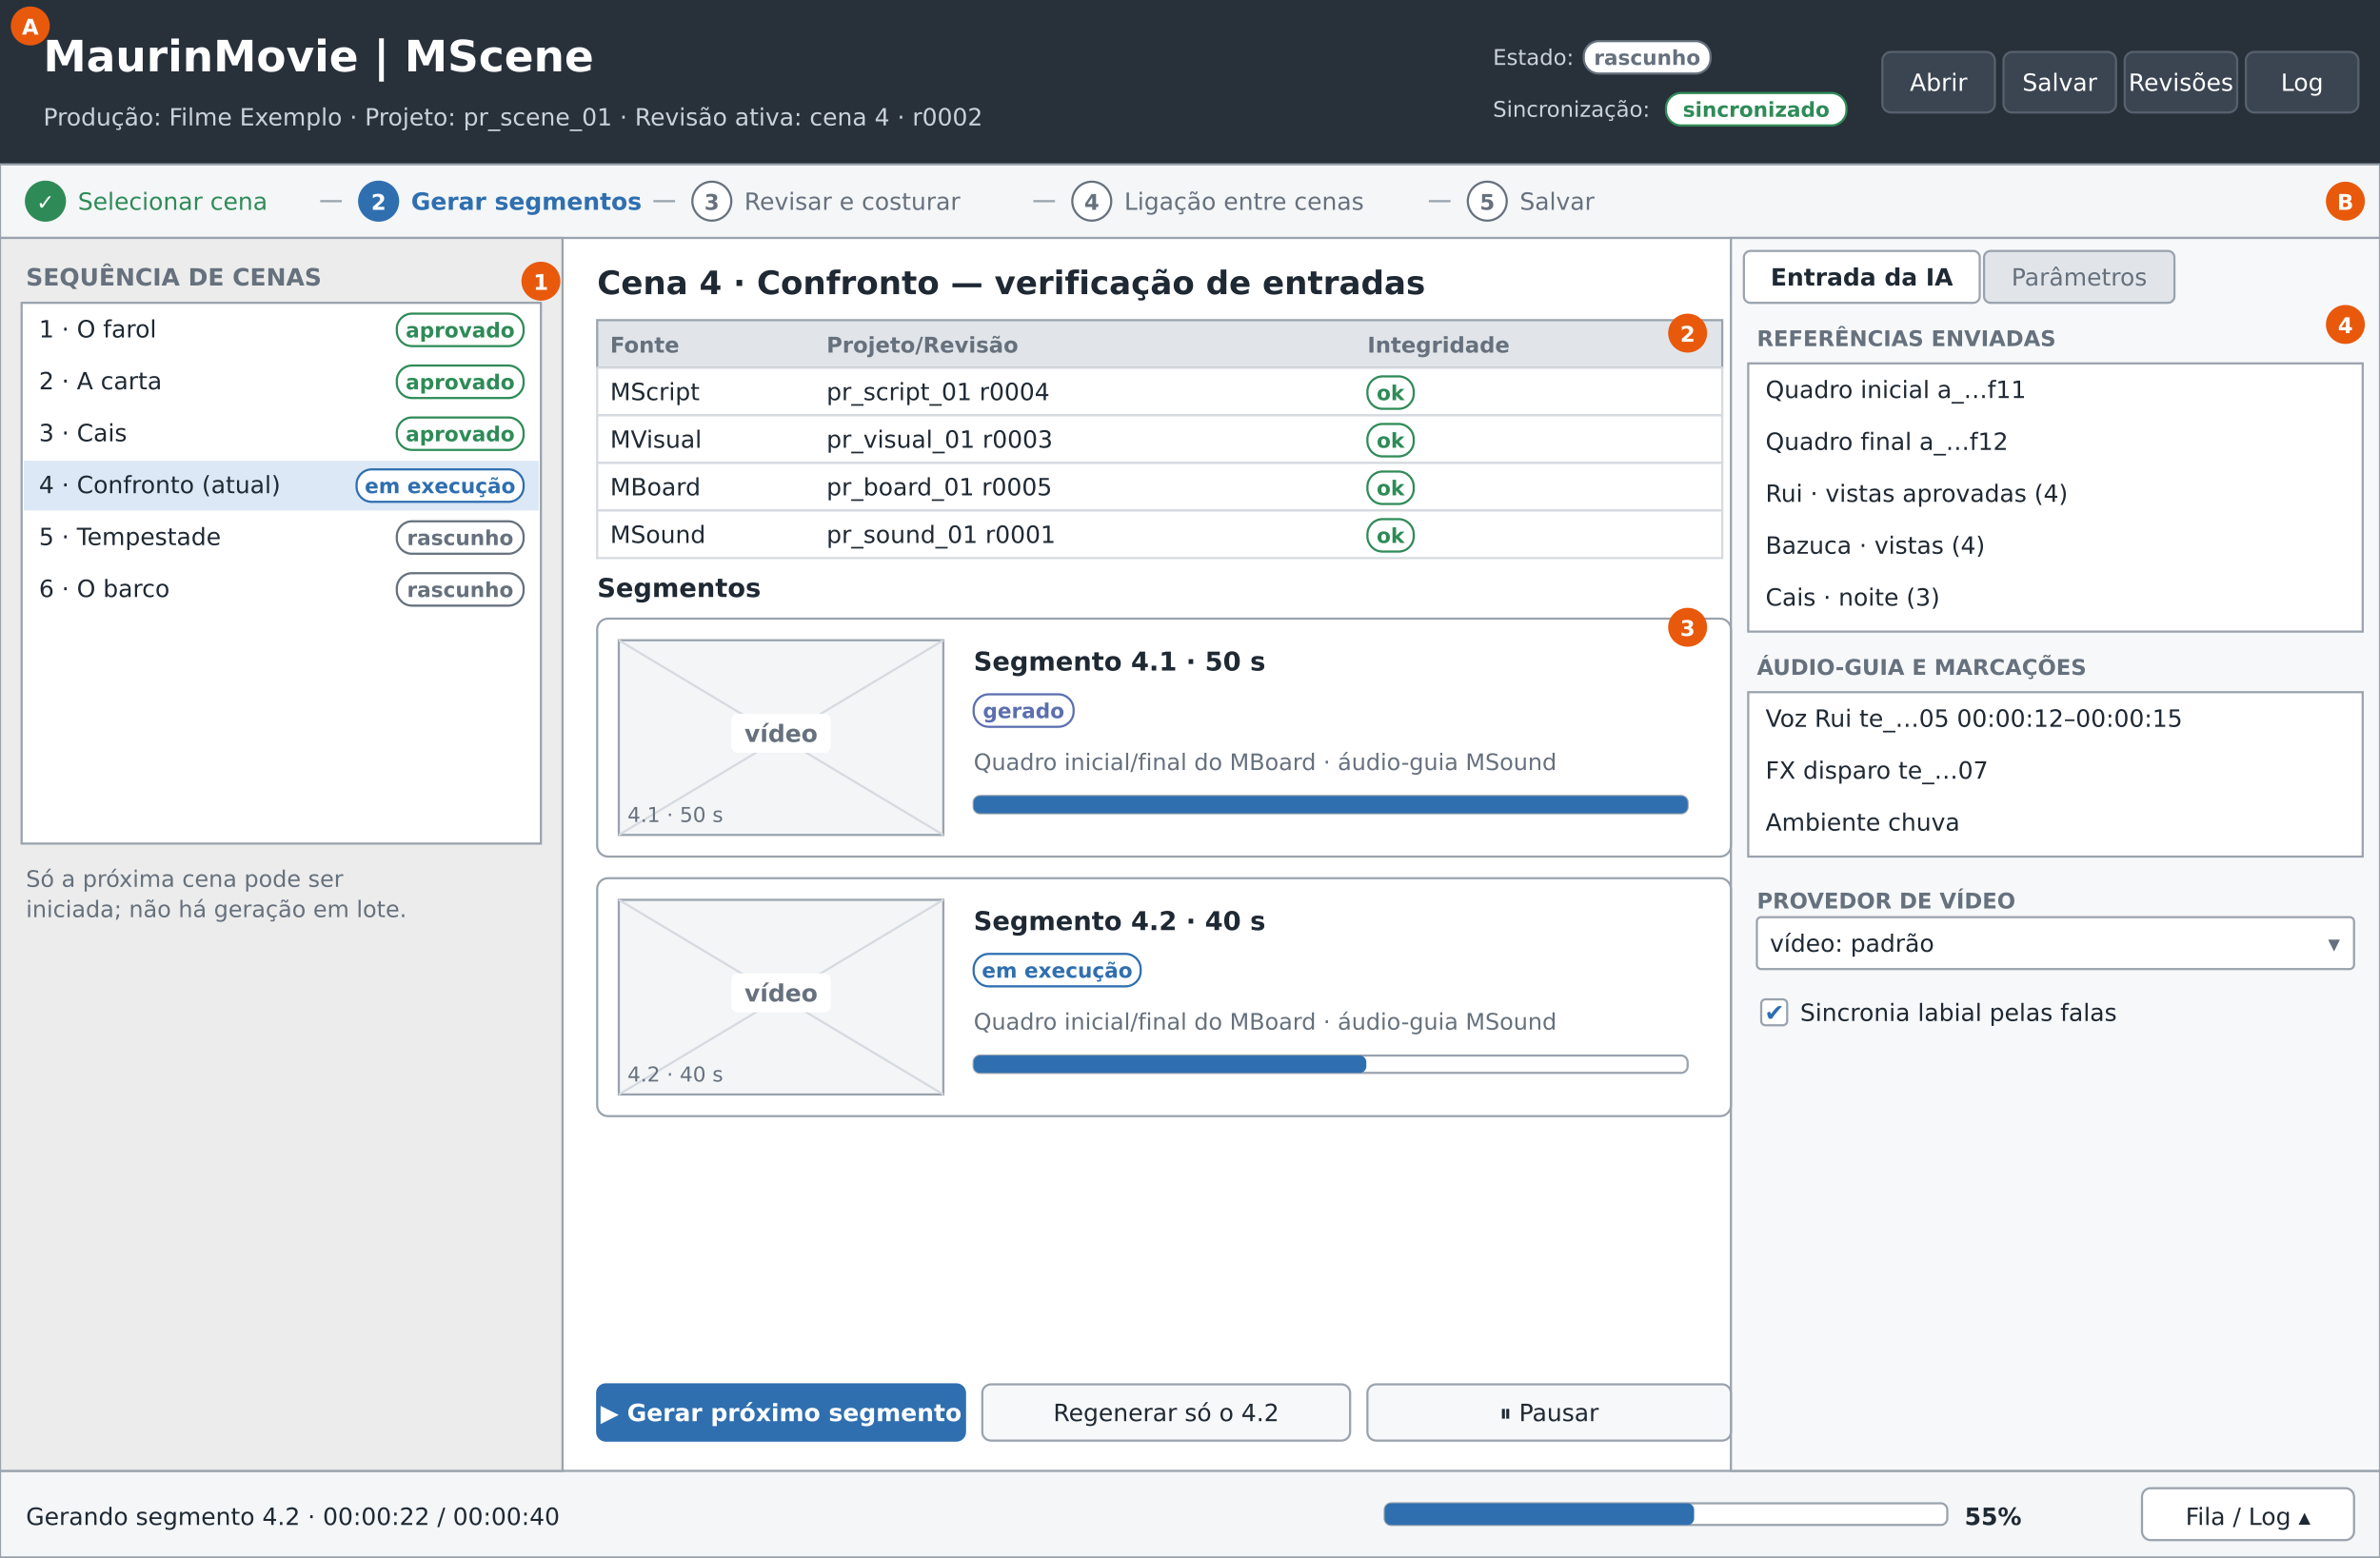
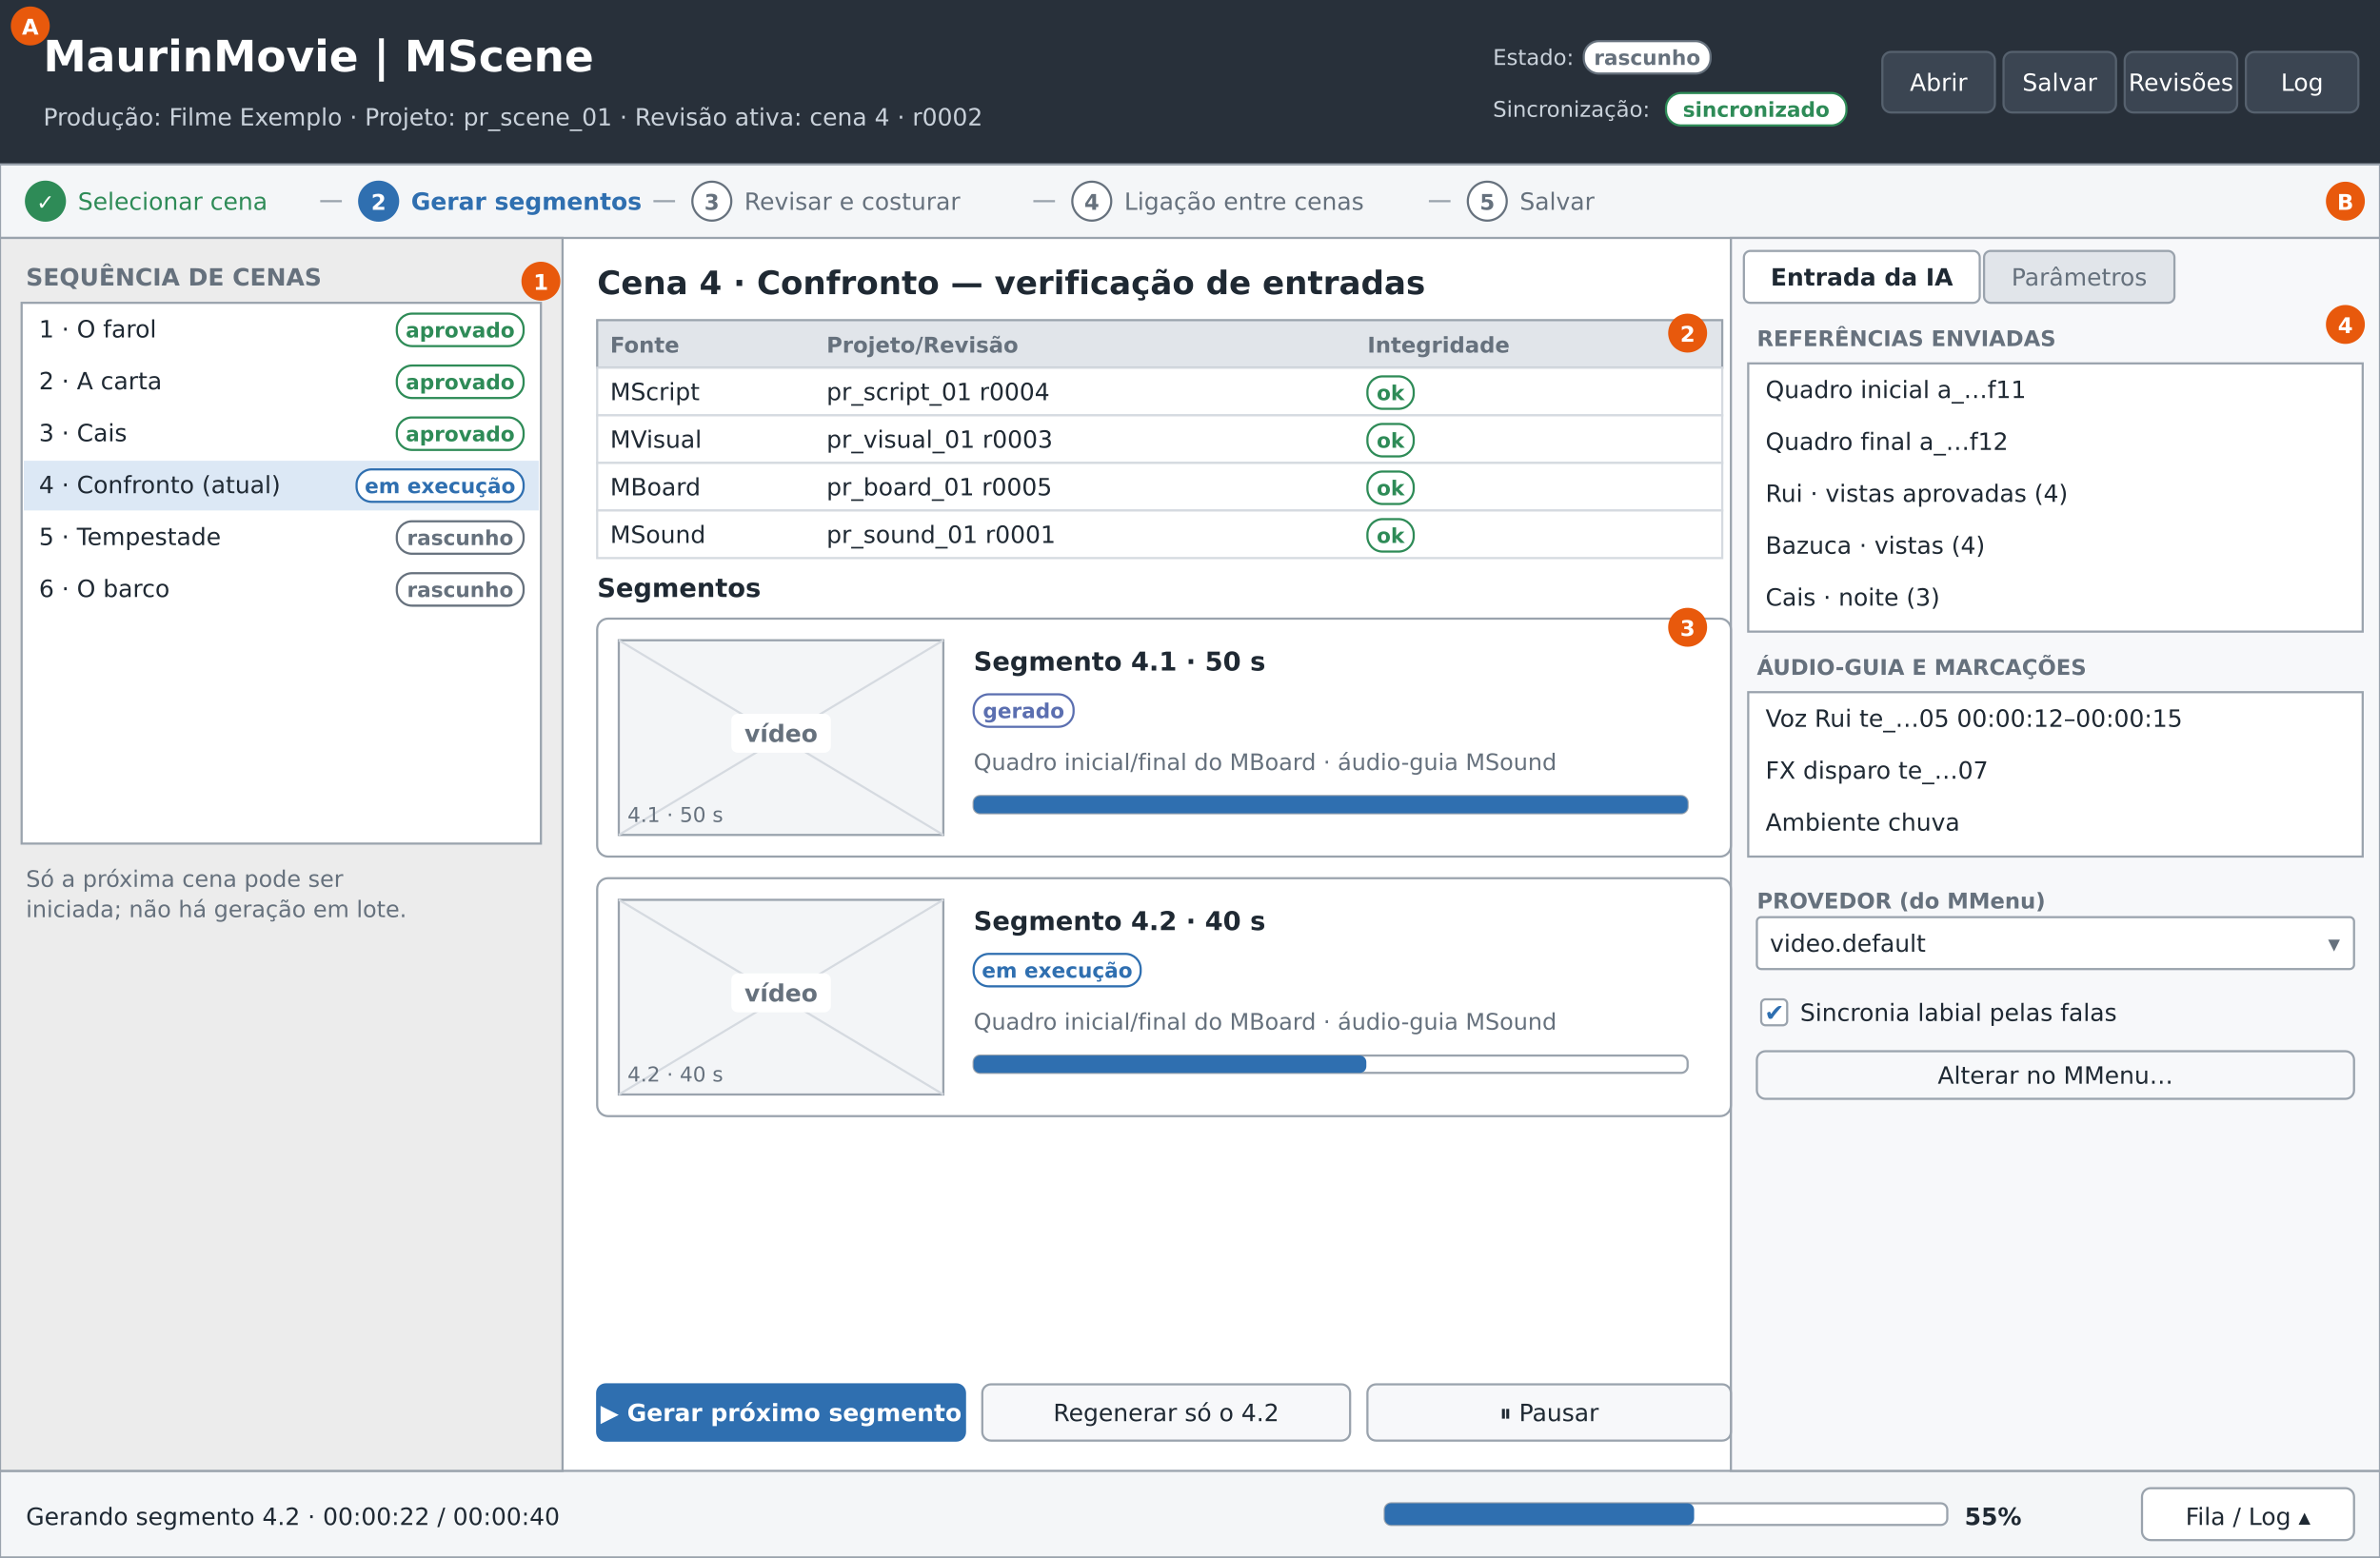
<svg xmlns="http://www.w3.org/2000/svg" width="1100" height="720" viewBox="0 0 1100 720" font-family="DejaVu Sans, Arial, sans-serif">
  <rect width="100%" height="100%" fill="#FFFFFF" />
  <rect x="0" y="0" width="1100" height="76" rx="0" fill="#28303A" stroke="none" stroke-width="1" />
  <text x="20" y="33" font-size="20" font-weight="bold" fill="#FFFFFF" text-anchor="start">MaurinMovie  |  MScene</text>
  <text x="20" y="58" font-size="11" font-weight="normal" fill="#C9D1DA" text-anchor="start">Produção: Filme Exemplo   ·   Projeto: pr_scene_01   ·   Revisão ativa: cena 4 · r0002</text>
  <text x="690" y="30" font-size="10" font-weight="normal" fill="#C9D1DA" text-anchor="start">Estado:</text>
  <rect x="732" y="19" width="58.6" height="15" rx="7" fill="#FFFFFF" stroke="#66717D" stroke-width="1" />
  <text x="761.3" y="30" font-size="9.5" font-weight="bold" fill="#66717D" text-anchor="middle">rascunho</text>
  <text x="690" y="54" font-size="10" font-weight="normal" fill="#C9D1DA" text-anchor="start">Sincronização:</text>
  <rect x="770" y="43" width="83.4" height="15" rx="7" fill="#FFFFFF" stroke="#2E8B57" stroke-width="1" />
  <text x="811.7" y="54" font-size="9.5" font-weight="bold" fill="#2E8B57" text-anchor="middle">sincronizado</text>
  <rect x="870" y="24" width="52" height="28" rx="4" fill="#3B4552" stroke="#56616E" stroke-width="1" />
  <text x="896" y="42" font-size="11" font-weight="normal" fill="#FFFFFF" text-anchor="middle">Abrir</text>
  <rect x="926" y="24" width="52" height="28" rx="4" fill="#3B4552" stroke="#56616E" stroke-width="1" />
  <text x="952" y="42" font-size="11" font-weight="normal" fill="#FFFFFF" text-anchor="middle">Salvar</text>
  <rect x="982" y="24" width="52" height="28" rx="4" fill="#3B4552" stroke="#56616E" stroke-width="1" />
  <text x="1008" y="42" font-size="11" font-weight="normal" fill="#FFFFFF" text-anchor="middle">Revisões</text>
  <rect x="1038" y="24" width="52" height="28" rx="4" fill="#3B4552" stroke="#56616E" stroke-width="1" />
  <text x="1064" y="42" font-size="11" font-weight="normal" fill="#FFFFFF" text-anchor="middle">Log</text>
  <circle cx="14" cy="12" r="9" fill="#E8590C" />
  <text x="14" y="16" font-size="10" font-weight="bold" fill="#FFFFFF" text-anchor="middle">A</text>
  <rect x="0" y="76" width="1100" height="34" rx="0" fill="#F4F6F8" stroke="#9AA3AD" stroke-width="1" />
  <circle cx="21" cy="93" r="9" fill="#2E8B57" stroke="#2E8B57" />
  <text x="21" y="97" font-size="10" font-weight="bold" fill="#FFFFFF" text-anchor="middle">✓</text>
  <text x="36" y="97" font-size="11" font-weight="normal" fill="#2E8B57" text-anchor="start">Selecionar cena</text>
  <line x1="148.0" y1="93" x2="158.0" y2="93" stroke="#9AA3AD" stroke-width="1" />
  <circle cx="175.0" cy="93" r="9" fill="#2F6FB0" stroke="#2F6FB0" />
  <text x="175.0" y="97" font-size="10" font-weight="bold" fill="#FFFFFF" text-anchor="middle">2</text>
  <text x="190.0" y="97" font-size="11" font-weight="bold" fill="#2F6FB0" text-anchor="start">Gerar segmentos</text>
  <line x1="302.0" y1="93" x2="312.0" y2="93" stroke="#9AA3AD" stroke-width="1" />
  <circle cx="329.0" cy="93" r="9" fill="#FFFFFF" stroke="#66717D" />
  <text x="329.0" y="97" font-size="10" font-weight="bold" fill="#66717D" text-anchor="middle">3</text>
  <text x="344.0" y="97" font-size="11" font-weight="normal" fill="#66717D" text-anchor="start">Revisar e costurar</text>
  <line x1="477.6" y1="93" x2="487.6" y2="93" stroke="#9AA3AD" stroke-width="1" />
  <circle cx="504.6" cy="93" r="9" fill="#FFFFFF" stroke="#66717D" />
  <text x="504.6" y="97" font-size="10" font-weight="bold" fill="#66717D" text-anchor="middle">4</text>
  <text x="519.6" y="97" font-size="11" font-weight="normal" fill="#66717D" text-anchor="start">Ligação entre cenas</text>
  <line x1="660.4" y1="93" x2="670.4" y2="93" stroke="#9AA3AD" stroke-width="1" />
  <circle cx="687.4" cy="93" r="9" fill="#FFFFFF" stroke="#66717D" />
  <text x="687.4" y="97" font-size="10" font-weight="bold" fill="#66717D" text-anchor="middle">5</text>
  <text x="702.4" y="97" font-size="11" font-weight="normal" fill="#66717D" text-anchor="start">Salvar</text>
  <circle cx="1084" cy="93" r="9" fill="#E8590C" />
  <text x="1084" y="97" font-size="10" font-weight="bold" fill="#FFFFFF" text-anchor="middle">B</text>
  <rect x="0" y="680" width="1100" height="40" rx="0" fill="#F4F6F8" stroke="#9AA3AD" stroke-width="1" />
  <text x="12" y="705" font-size="11" font-weight="normal" fill="#1F2933" text-anchor="start">Gerando segmento 4.2 · 00:00:22 / 00:00:40</text>
  <rect x="640" y="695" width="260" height="10" rx="3" fill="#FFFFFF" stroke="#9AA3AD" stroke-width="1" />
  <rect x="640" y="695" width="143.0" height="10" rx="3" fill="#2F6FB0" stroke="none" stroke-width="1" />
  <text x="908" y="705" font-size="11" font-weight="bold" fill="#1F2933" text-anchor="start">55%</text>
  <rect x="990" y="688" width="98" height="24" rx="4" fill="#FFFFFF" stroke="#9AA3AD" stroke-width="1" />
  <text x="1039" y="705" font-size="11" font-weight="normal" fill="#1F2933" text-anchor="middle">Fila / Log ▴</text>
  <circle cx="1084" cy="670" r="9" fill="#E8590C" />
  <text x="1084" y="674" font-size="10" font-weight="bold" fill="#FFFFFF" text-anchor="middle">C</text>
  <rect x="0" y="110" width="260" height="570" rx="0" fill="#ECECEC" stroke="#9AA3AD" stroke-width="1" />
  <rect x="800" y="110" width="300" height="570" rx="0" fill="#F7F8FA" stroke="#9AA3AD" stroke-width="1" />
  <text x="12" y="132" font-size="11" font-weight="bold" fill="#66717D" text-anchor="start">SEQUÊNCIA DE CENAS</text>
  <rect x="10" y="140" width="240" height="250" rx="0" fill="#FFFFFF" stroke="#9AA3AD" stroke-width="1" />
  <text x="18" y="156.0" font-size="11" font-weight="normal" fill="#1F2933" text-anchor="start">1 · O farol</text>
  <rect x="183.4" y="145.0" width="58.6" height="15" rx="7" fill="#FFFFFF" stroke="#2E8B57" stroke-width="1" />
  <text x="212.7" y="156.0" font-size="9.5" font-weight="bold" fill="#2E8B57" text-anchor="middle">aprovado</text>
  <text x="18" y="180.0" font-size="11" font-weight="normal" fill="#1F2933" text-anchor="start">2 · A carta</text>
  <rect x="183.4" y="169.0" width="58.6" height="15" rx="7" fill="#FFFFFF" stroke="#2E8B57" stroke-width="1" />
  <text x="212.7" y="180.0" font-size="9.5" font-weight="bold" fill="#2E8B57" text-anchor="middle">aprovado</text>
  <text x="18" y="204.0" font-size="11" font-weight="normal" fill="#1F2933" text-anchor="start">3 · Cais</text>
  <rect x="183.4" y="193.0" width="58.6" height="15" rx="7" fill="#FFFFFF" stroke="#2E8B57" stroke-width="1" />
  <text x="212.7" y="204.0" font-size="9.5" font-weight="bold" fill="#2E8B57" text-anchor="middle">aprovado</text>
  <rect x="11" y="213" width="238" height="23" rx="0" fill="#DCE8F5" stroke="none" stroke-width="1" />
  <text x="18" y="228.0" font-size="11" font-weight="normal" fill="#1F2933" text-anchor="start">4 · Confronto (atual)</text>
  <rect x="164.8" y="217.0" width="77.2" height="15" rx="7" fill="#FFFFFF" stroke="#2F6FB0" stroke-width="1" />
  <text x="203.4" y="228.0" font-size="9.5" font-weight="bold" fill="#2F6FB0" text-anchor="middle">em execução</text>
  <text x="18" y="252.0" font-size="11" font-weight="normal" fill="#1F2933" text-anchor="start">5 · Tempestade</text>
  <rect x="183.4" y="241.0" width="58.6" height="15" rx="7" fill="#FFFFFF" stroke="#66717D" stroke-width="1" />
  <text x="212.7" y="252.0" font-size="9.5" font-weight="bold" fill="#66717D" text-anchor="middle">rascunho</text>
  <text x="18" y="276.0" font-size="11" font-weight="normal" fill="#1F2933" text-anchor="start">6 · O barco</text>
  <rect x="183.4" y="265.0" width="58.6" height="15" rx="7" fill="#FFFFFF" stroke="#66717D" stroke-width="1" />
  <text x="212.7" y="276.0" font-size="9.5" font-weight="bold" fill="#66717D" text-anchor="middle">rascunho</text>
  <text x="12" y="410" font-size="10.5" font-weight="normal" fill="#66717D" text-anchor="start">Só a próxima cena pode ser</text>
  <text x="12" y="424" font-size="10.5" font-weight="normal" fill="#66717D" text-anchor="start">iniciada; não há geração em lote.</text>
  <circle cx="250" cy="130" r="9" fill="#E8590C" />
  <text x="250" y="134" font-size="10" font-weight="bold" fill="#FFFFFF" text-anchor="middle">1</text>
  <text x="276" y="136" font-size="15" font-weight="bold" fill="#1F2933" text-anchor="start">Cena 4 · Confronto — verificação de entradas</text>
  <rect x="276" y="148" width="520" height="22" rx="0" fill="#E1E5EA" stroke="#9AA3AD" stroke-width="1" />
  <text x="282" y="163" font-size="10" font-weight="bold" fill="#66717D" text-anchor="start">Fonte</text>
  <text x="382" y="163" font-size="10" font-weight="bold" fill="#66717D" text-anchor="start">Projeto/Revisão</text>
  <text x="632" y="163" font-size="10" font-weight="bold" fill="#66717D" text-anchor="start">Integridade</text>
  <rect x="276" y="170" width="520" height="22" rx="0" fill="#FFFFFF" stroke="#D5DAE0" stroke-width="1" />
  <text x="282" y="185" font-size="11" font-weight="normal" fill="#1F2933" text-anchor="start">MScript</text>
  <text x="382" y="185" font-size="11" font-weight="normal" fill="#1F2933" text-anchor="start">pr_script_01 r0004</text>
  <rect x="632" y="174" width="21.4" height="15" rx="7" fill="#FFFFFF" stroke="#2E8B57" stroke-width="1" />
  <text x="642.7" y="185" font-size="9.5" font-weight="bold" fill="#2E8B57" text-anchor="middle">ok</text>
  <rect x="276" y="192" width="520" height="22" rx="0" fill="#FFFFFF" stroke="#D5DAE0" stroke-width="1" />
  <text x="282" y="207" font-size="11" font-weight="normal" fill="#1F2933" text-anchor="start">MVisual</text>
  <text x="382" y="207" font-size="11" font-weight="normal" fill="#1F2933" text-anchor="start">pr_visual_01 r0003</text>
  <rect x="632" y="196" width="21.4" height="15" rx="7" fill="#FFFFFF" stroke="#2E8B57" stroke-width="1" />
  <text x="642.7" y="207" font-size="9.5" font-weight="bold" fill="#2E8B57" text-anchor="middle">ok</text>
  <rect x="276" y="214" width="520" height="22" rx="0" fill="#FFFFFF" stroke="#D5DAE0" stroke-width="1" />
  <text x="282" y="229" font-size="11" font-weight="normal" fill="#1F2933" text-anchor="start">MBoard</text>
  <text x="382" y="229" font-size="11" font-weight="normal" fill="#1F2933" text-anchor="start">pr_board_01 r0005</text>
  <rect x="632" y="218" width="21.4" height="15" rx="7" fill="#FFFFFF" stroke="#2E8B57" stroke-width="1" />
  <text x="642.7" y="229" font-size="9.5" font-weight="bold" fill="#2E8B57" text-anchor="middle">ok</text>
  <rect x="276" y="236" width="520" height="22" rx="0" fill="#FFFFFF" stroke="#D5DAE0" stroke-width="1" />
  <text x="282" y="251" font-size="11" font-weight="normal" fill="#1F2933" text-anchor="start">MSound</text>
  <text x="382" y="251" font-size="11" font-weight="normal" fill="#1F2933" text-anchor="start">pr_sound_01 r0001</text>
  <rect x="632" y="240" width="21.4" height="15" rx="7" fill="#FFFFFF" stroke="#2E8B57" stroke-width="1" />
  <text x="642.7" y="251" font-size="9.5" font-weight="bold" fill="#2E8B57" text-anchor="middle">ok</text>
  <circle cx="780" cy="154" r="9" fill="#E8590C" />
  <text x="780" y="158" font-size="10" font-weight="bold" fill="#FFFFFF" text-anchor="middle">2</text>
  <text x="276" y="276" font-size="12" font-weight="bold" fill="#1F2933" text-anchor="start">Segmentos</text>
  <rect x="276" y="286" width="524" height="110" rx="5" fill="#FFFFFF" stroke="#9AA3AD" stroke-width="1" />
  <rect x="286" y="296" width="150" height="90" rx="0" fill="#F3F5F7" stroke="#9AA3AD" stroke-width="1" />
  <line x1="286" y1="296" x2="436" y2="386" stroke="#D5DAE0" stroke-width="1" />
  <line x1="436" y1="296" x2="286" y2="386" stroke="#D5DAE0" stroke-width="1" />
  <rect x="338.0" y="330.0" width="46.0" height="18" rx="3" fill="#FFFFFF" stroke="none" stroke-width="1" />
  <text x="361.0" y="343.0" font-size="11" font-weight="bold" fill="#66717D" text-anchor="middle">vídeo</text>
  <text x="290" y="380" font-size="9.5" font-weight="normal" fill="#66717D" text-anchor="start">4.1 · 50 s</text>
  <text x="450" y="310" font-size="12" font-weight="bold" fill="#1F2933" text-anchor="start">Segmento 4.1 · 50 s</text>
  <rect x="450" y="321" width="46.2" height="15" rx="7" fill="#FFFFFF" stroke="#5B6FB0" stroke-width="1" />
  <text x="473.1" y="332" font-size="9.5" font-weight="bold" fill="#5B6FB0" text-anchor="middle">gerado</text>
  <text x="450" y="356" font-size="10.5" font-weight="normal" fill="#66717D" text-anchor="start">Quadro inicial/final do MBoard · áudio-guia MSound</text>
  <rect x="450" y="368" width="330" height="8" rx="3" fill="#FFFFFF" stroke="#9AA3AD" stroke-width="1" />
  <rect x="450" y="368" width="330.0" height="8" rx="3" fill="#2F6FB0" stroke="none" stroke-width="1" />
  <rect x="276" y="406" width="524" height="110" rx="5" fill="#FFFFFF" stroke="#9AA3AD" stroke-width="1" />
  <rect x="286" y="416" width="150" height="90" rx="0" fill="#F3F5F7" stroke="#9AA3AD" stroke-width="1" />
  <line x1="286" y1="416" x2="436" y2="506" stroke="#D5DAE0" stroke-width="1" />
  <line x1="436" y1="416" x2="286" y2="506" stroke="#D5DAE0" stroke-width="1" />
  <rect x="338.0" y="450.0" width="46.0" height="18" rx="3" fill="#FFFFFF" stroke="none" stroke-width="1" />
  <text x="361.0" y="463.0" font-size="11" font-weight="bold" fill="#66717D" text-anchor="middle">vídeo</text>
  <text x="290" y="500" font-size="9.5" font-weight="normal" fill="#66717D" text-anchor="start">4.2 · 40 s</text>
  <text x="450" y="430" font-size="12" font-weight="bold" fill="#1F2933" text-anchor="start">Segmento 4.2 · 40 s</text>
  <rect x="450" y="441" width="77.2" height="15" rx="7" fill="#FFFFFF" stroke="#2F6FB0" stroke-width="1" />
  <text x="488.6" y="452" font-size="9.5" font-weight="bold" fill="#2F6FB0" text-anchor="middle">em execução</text>
  <text x="450" y="476" font-size="10.5" font-weight="normal" fill="#66717D" text-anchor="start">Quadro inicial/final do MBoard · áudio-guia MSound</text>
  <rect x="450" y="488" width="330" height="8" rx="3" fill="#FFFFFF" stroke="#9AA3AD" stroke-width="1" />
  <rect x="450" y="488" width="181.5" height="8" rx="3" fill="#2F6FB0" stroke="none" stroke-width="1" />
  <circle cx="780" cy="290" r="9" fill="#E8590C" />
  <text x="780" y="294" font-size="10" font-weight="bold" fill="#FFFFFF" text-anchor="middle">3</text>
  <rect x="276" y="640" width="170" height="26" rx="4" fill="#2F6FB0" stroke="#2F6FB0" stroke-width="1" />
  <text x="361.0" y="657.0" font-size="11" font-weight="bold" fill="#FFFFFF" text-anchor="middle">▶ Gerar próximo segmento</text>
  <rect x="454" y="640" width="170" height="26" rx="4" fill="#F7F8FA" stroke="#9AA3AD" stroke-width="1" />
  <text x="539.0" y="657.0" font-size="11" font-weight="normal" fill="#1F2933" text-anchor="middle">Regenerar só o 4.2</text>
  <rect x="632" y="640" width="168" height="26" rx="4" fill="#F7F8FA" stroke="#9AA3AD" stroke-width="1" />
  <text x="716.0" y="657.0" font-size="11" font-weight="normal" fill="#1F2933" text-anchor="middle">⏸ Pausar</text>
  <rect x="806" y="116" width="109" height="24" rx="3" fill="#FFFFFF" stroke="#9AA3AD" stroke-width="1" />
  <text x="860.5" y="132" font-size="11" font-weight="bold" fill="#1F2933" text-anchor="middle">Entrada da IA</text>
  <rect x="917" y="116" width="88" height="24" rx="3" fill="#E1E5EA" stroke="#9AA3AD" stroke-width="1" />
  <text x="961.0" y="132" font-size="11" font-weight="normal" fill="#66717D" text-anchor="middle">Parâmetros</text>
  <text x="812" y="160" font-size="10" font-weight="bold" fill="#66717D" text-anchor="start">REFERÊNCIAS ENVIADAS</text>
  <rect x="808" y="168" width="284" height="124" rx="0" fill="#FFFFFF" stroke="#9AA3AD" stroke-width="1" />
  <text x="816" y="184.0" font-size="11" font-weight="normal" fill="#1F2933" text-anchor="start">Quadro inicial a_…f11</text>
  <text x="816" y="208.0" font-size="11" font-weight="normal" fill="#1F2933" text-anchor="start">Quadro final a_…f12</text>
  <text x="816" y="232.0" font-size="11" font-weight="normal" fill="#1F2933" text-anchor="start">Rui · vistas aprovadas (4)</text>
  <text x="816" y="256.0" font-size="11" font-weight="normal" fill="#1F2933" text-anchor="start">Bazuca · vistas (4)</text>
  <text x="816" y="280.0" font-size="11" font-weight="normal" fill="#1F2933" text-anchor="start">Cais · noite (3)</text>
  <text x="812" y="312" font-size="10" font-weight="bold" fill="#66717D" text-anchor="start">ÁUDIO-GUIA E MARCAÇÕES</text>
  <rect x="808" y="320" width="284" height="76" rx="0" fill="#FFFFFF" stroke="#9AA3AD" stroke-width="1" />
  <text x="816" y="336.0" font-size="11" font-weight="normal" fill="#1F2933" text-anchor="start">Voz Rui te_…05 00:00:12–00:00:15</text>
  <text x="816" y="360.0" font-size="11" font-weight="normal" fill="#1F2933" text-anchor="start">FX disparo te_…07</text>
  <text x="816" y="384.0" font-size="11" font-weight="normal" fill="#1F2933" text-anchor="start">Ambiente chuva</text>
-   <text x="812" y="420" font-size="10" font-weight="bold" fill="#66717D" text-anchor="start">PROVEDOR DE VÍDEO</text>
+   <text x="812" y="420" font-size="10" font-weight="bold" fill="#66717D" text-anchor="start">PROVEDOR (do MMenu)</text>
  <rect x="812" y="424" width="276" height="24" rx="2" fill="#FFFFFF" stroke="#9AA3AD" stroke-width="1" />
-   <text x="818" y="440.0" font-size="11" font-weight="normal" fill="#1F2933" text-anchor="start">vídeo: padrão</text>
+   <text x="818" y="440.0" font-size="11" font-weight="normal" fill="#1F2933" text-anchor="start">video.default</text>
  <text x="1076" y="440" font-size="11" font-weight="normal" fill="#66717D" text-anchor="start">▾</text>
  <rect x="814" y="462" width="12" height="12" rx="2" fill="#FFFFFF" stroke="#9AA3AD" stroke-width="1" />
  <text x="815.5" y="472" font-size="11" font-weight="bold" fill="#2F6FB0" text-anchor="start">✔</text>
  <text x="832" y="472" font-size="11" font-weight="normal" fill="#1F2933" text-anchor="start">Sincronia labial pelas falas</text>
+   <rect x="812" y="486" width="276" height="22" rx="4" fill="#F7F8FA" stroke="#9AA3AD" stroke-width="1" />
+   <text x="950.0" y="501.0" font-size="11" font-weight="normal" fill="#1F2933" text-anchor="middle">Alterar no MMenu…</text>
  <circle cx="1084" cy="150" r="9" fill="#E8590C" />
  <text x="1084" y="154" font-size="10" font-weight="bold" fill="#FFFFFF" text-anchor="middle">4</text>
</svg>
